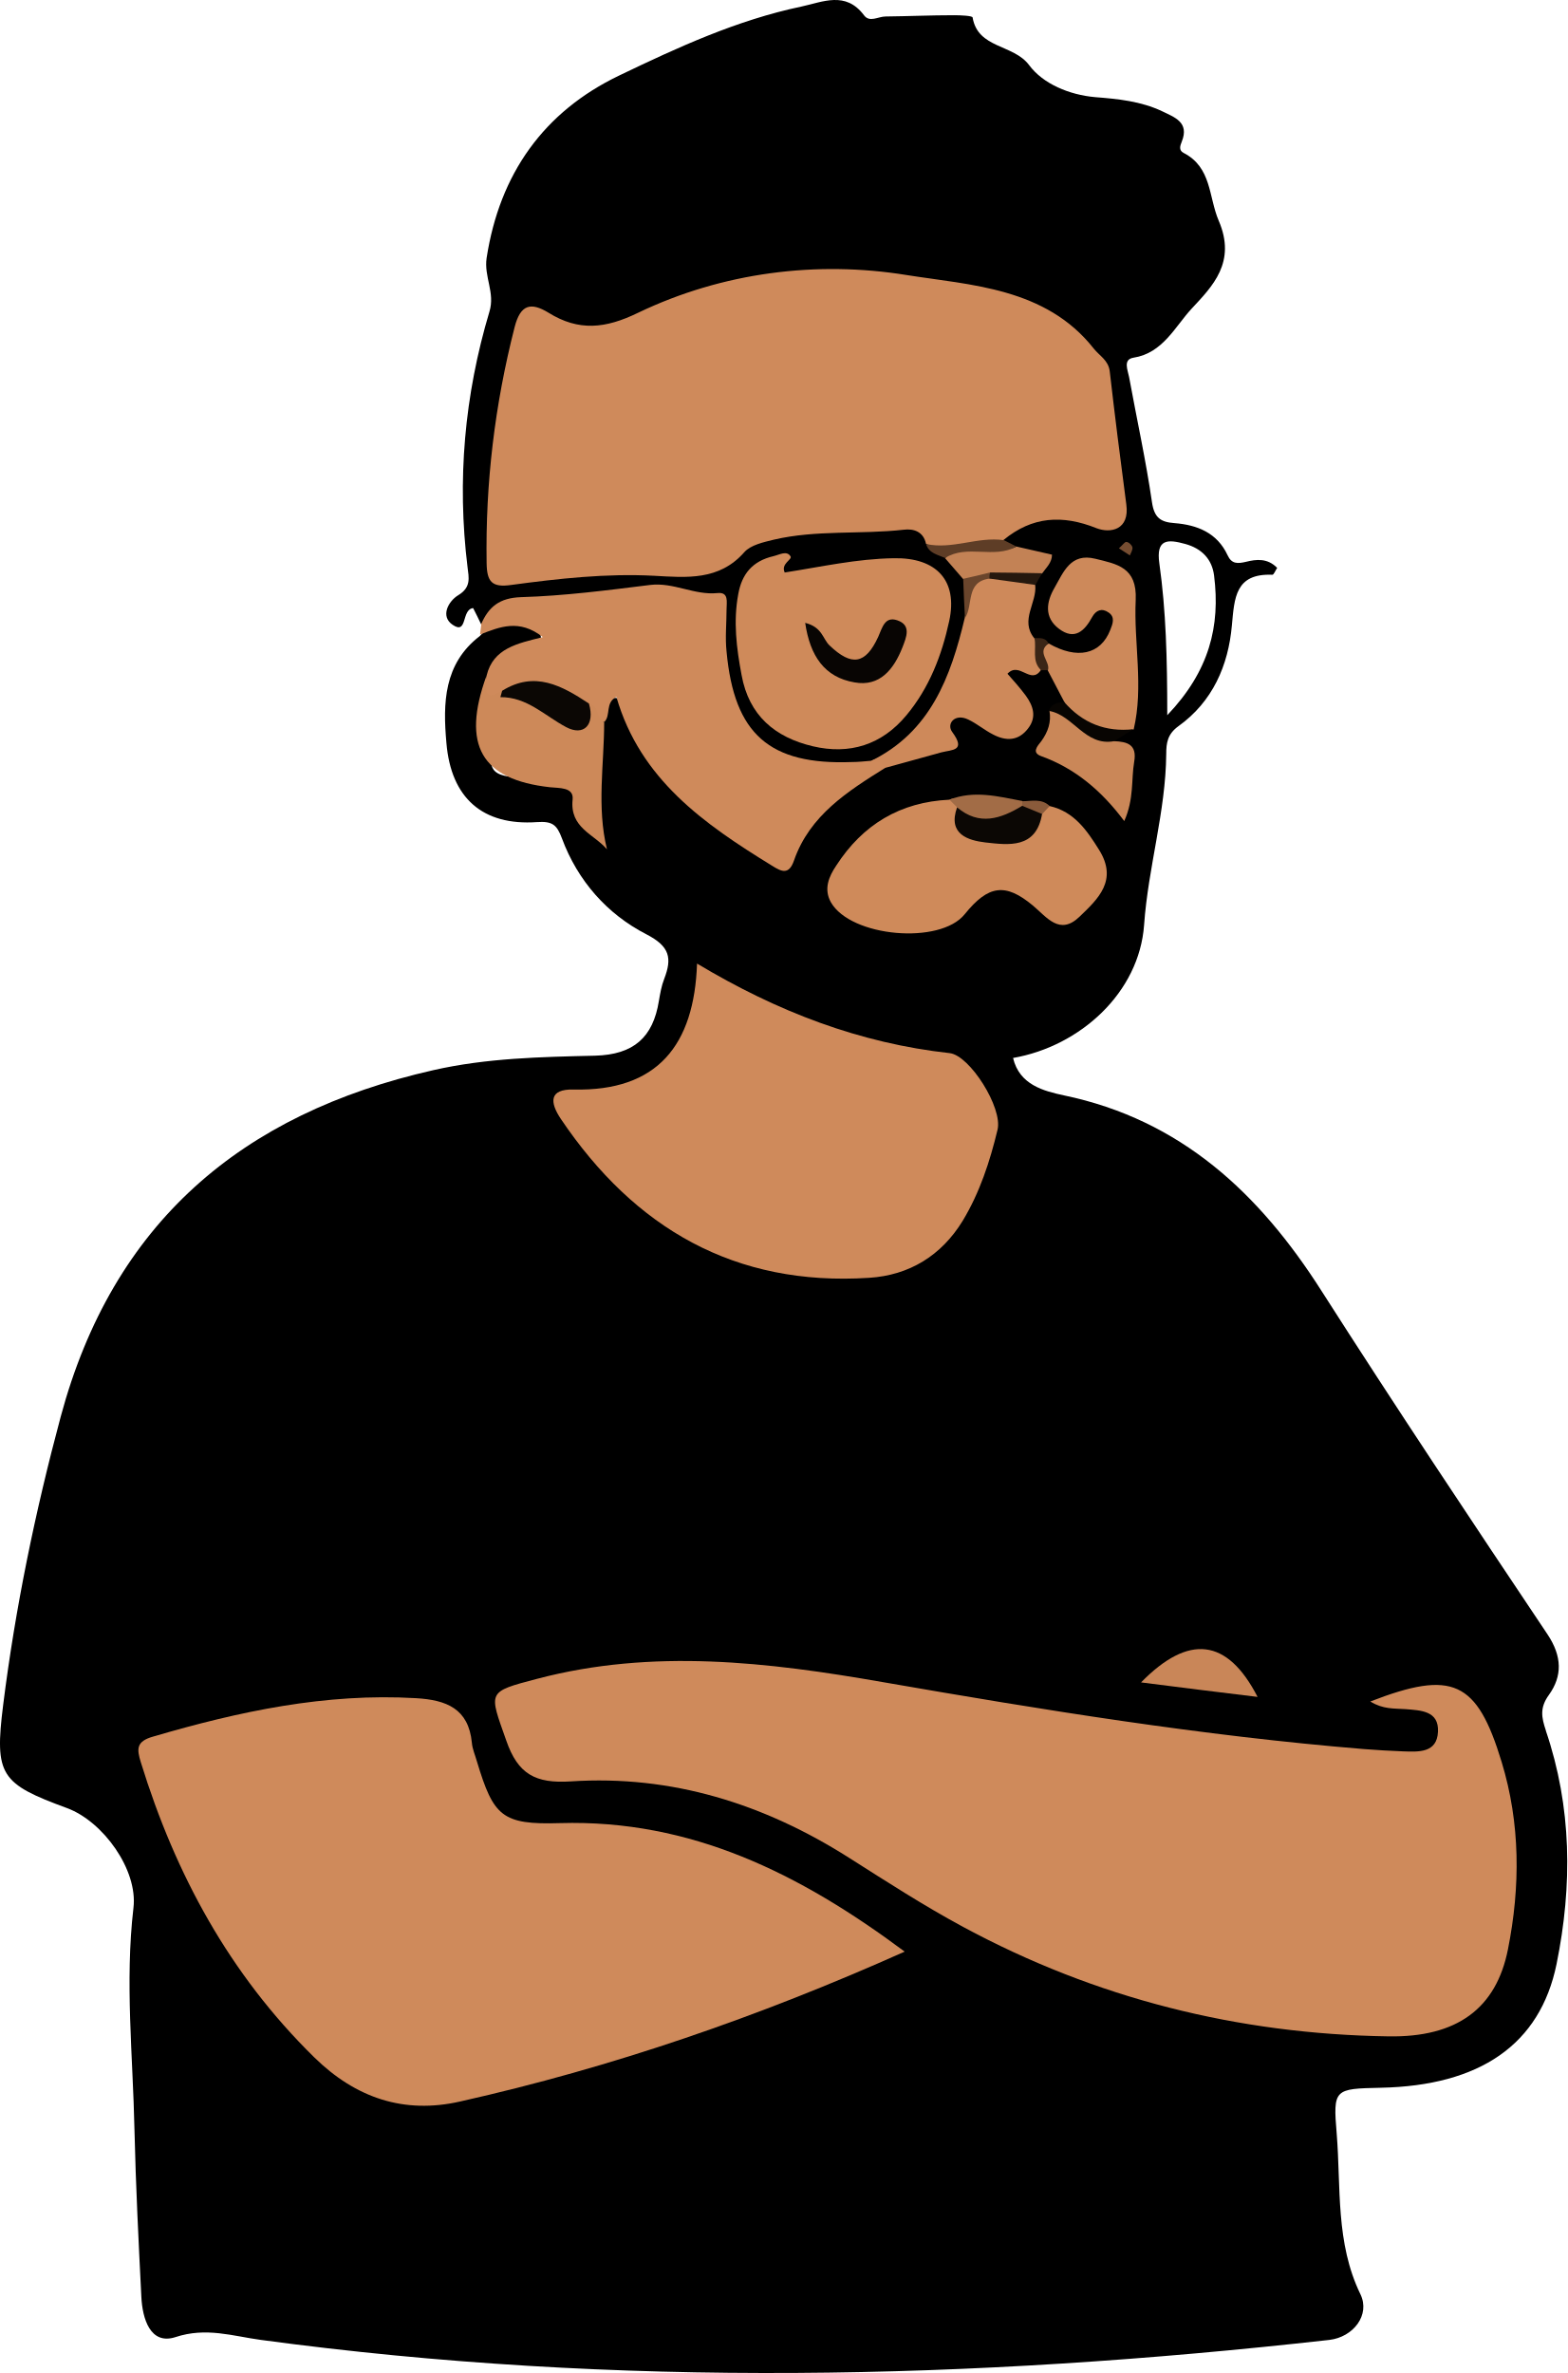
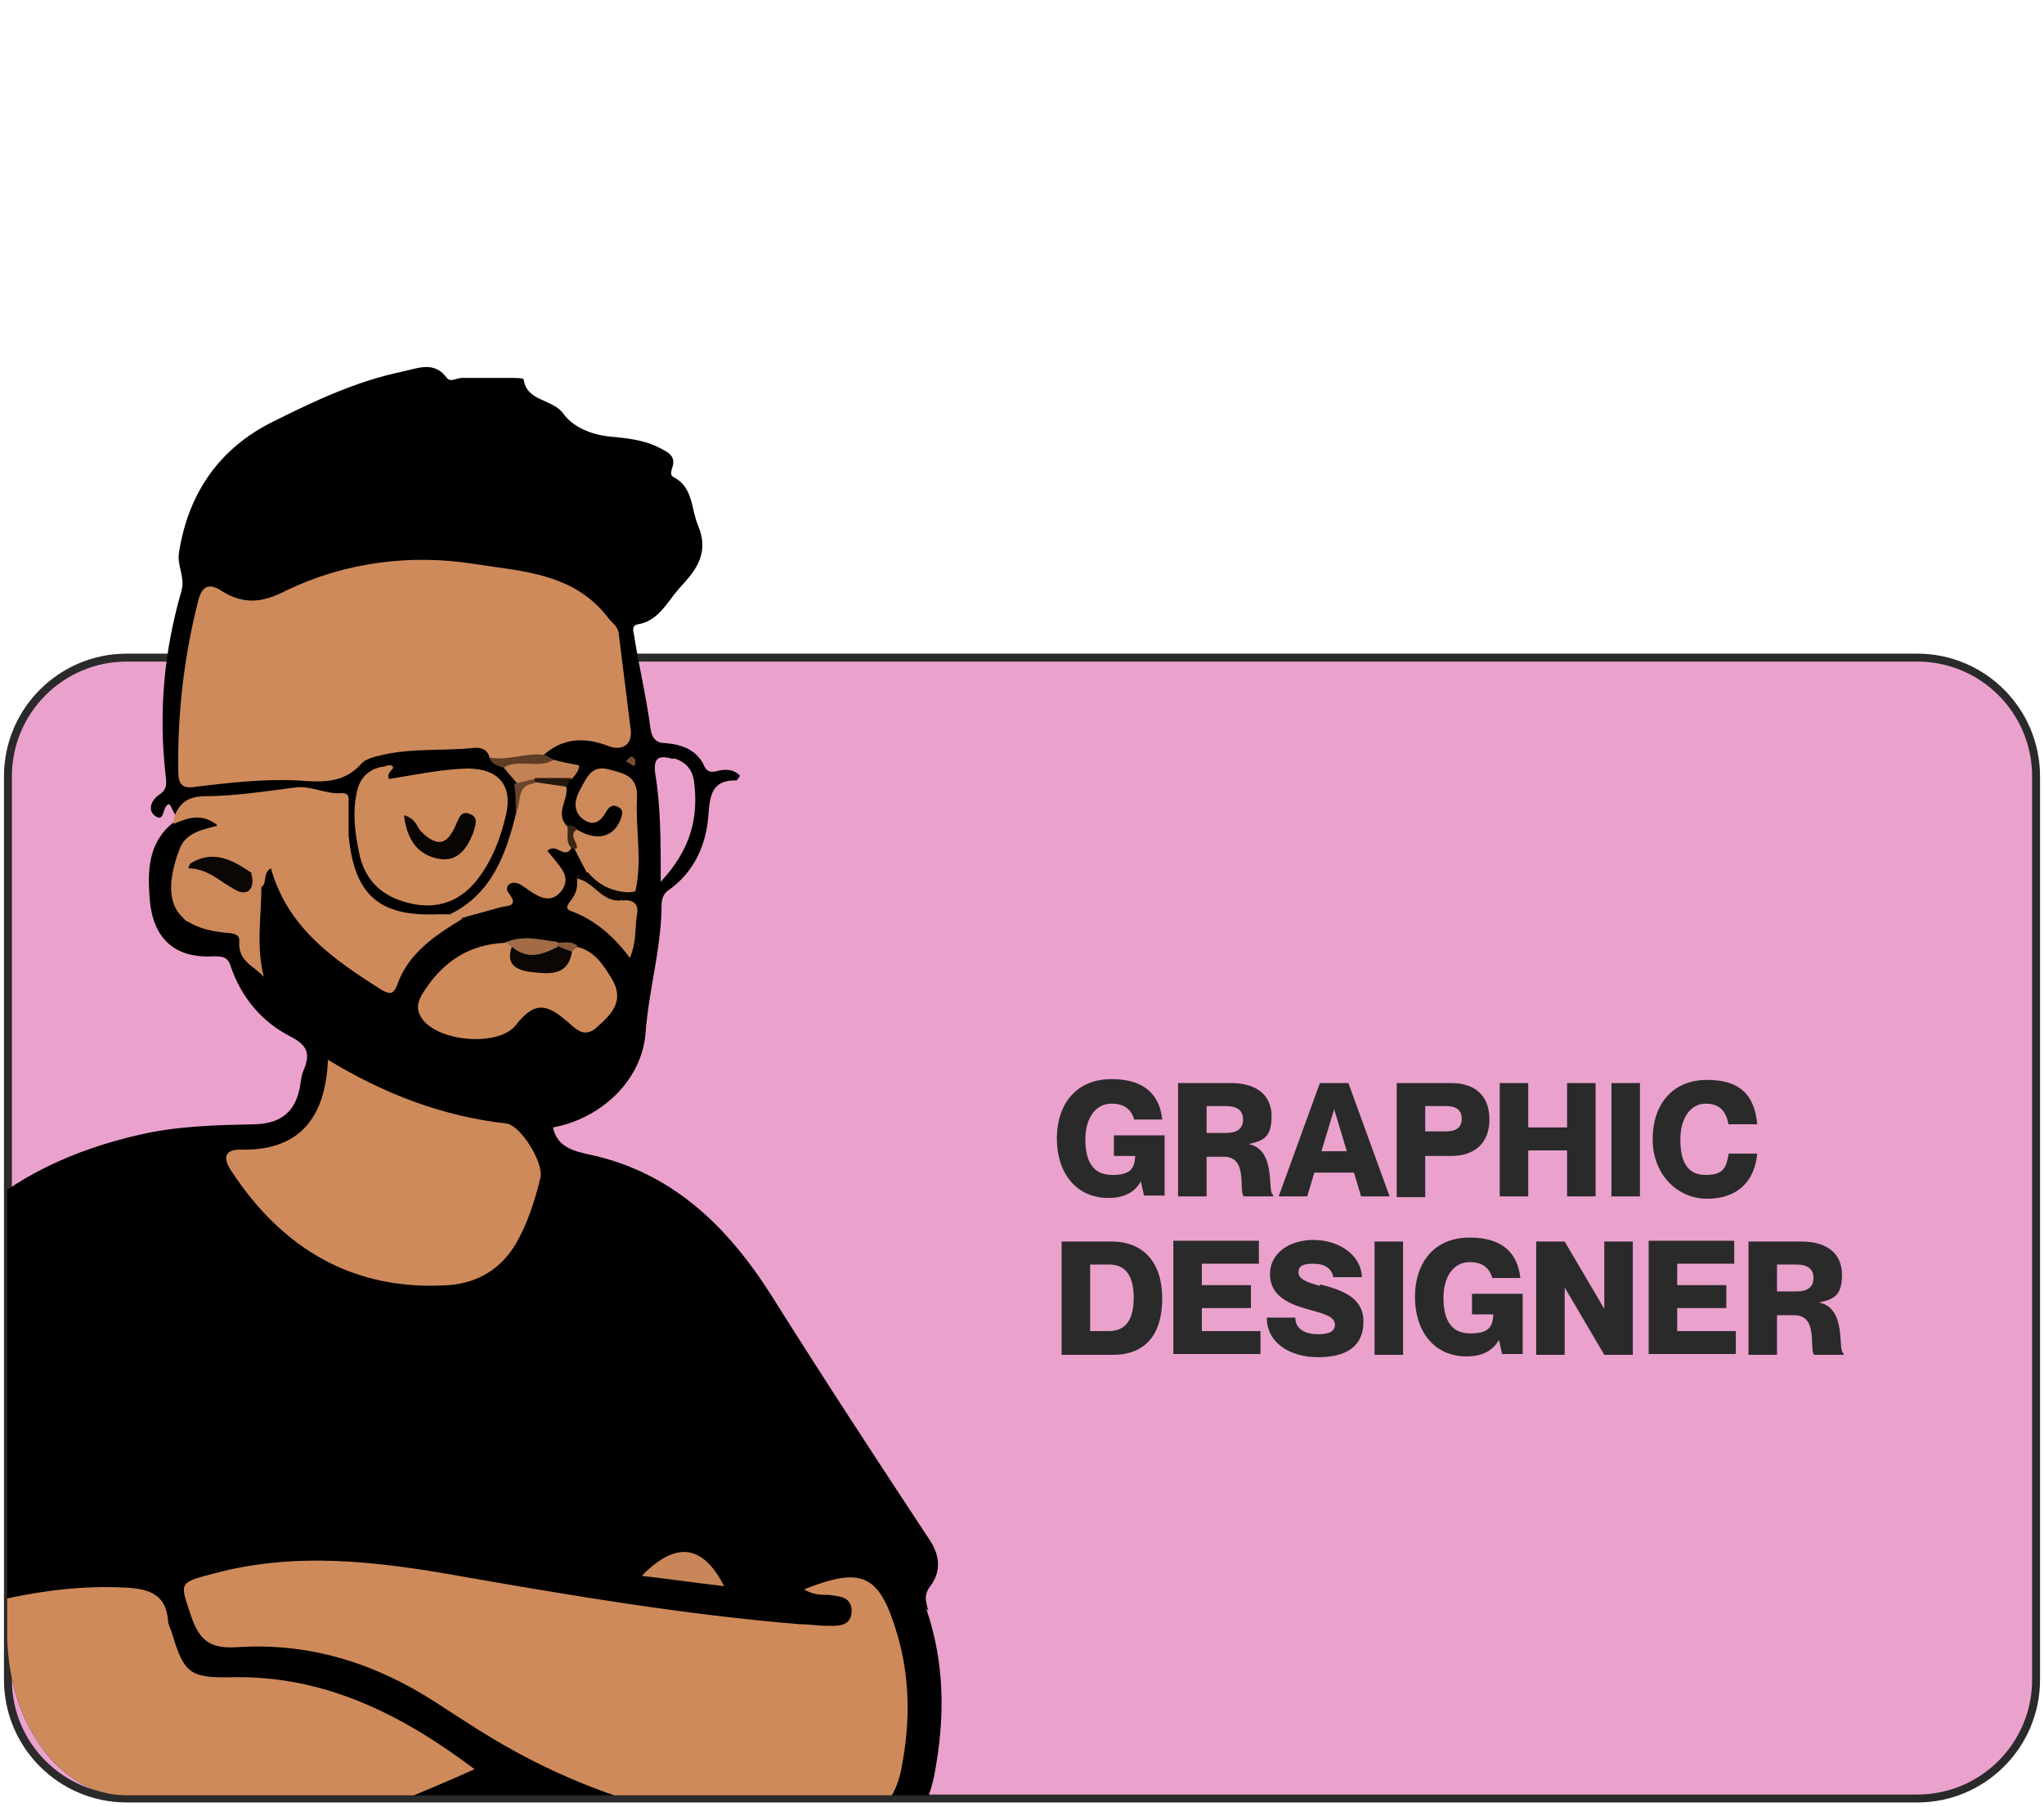
- <svg xmlns="http://www.w3.org/2000/svg" id="Layer_2" viewBox="0 0 615.95 932.58">
-   <g id="Layer_1-2">
-     <path d="M607.55,680.08c-1.7-5.1-2.5-8.9,1.2-14,5.3-7.4,5.2-15.1-.5-23.7-30-44.8-59.9-89.7-88.9-135.1-24.4-38.3-55.2-67.2-101.2-76.8-7.9-1.7-17.5-4.1-20-14.7,26.4-4.6,49.6-25.7,51.5-52.3,1.6-22.7,8.5-44.5,8.7-67.2,0-4.3.5-7.8,4.8-10.9,13.4-9.6,19.6-23.8,21-39.6,1-10.8,1.3-20.5,15.9-19.9.6,0,1.2-1.7,1.9-2.7-3.8-3.9-8.2-3.4-12.2-2.4-3.4.8-5.7.9-7.3-2.6-4.1-8.8-11.9-11.9-20.9-12.6-5.3-.4-7.9-2-8.8-8.2-2.4-16.5-6-32.8-9-49.2-.5-2.7-2.5-6.9,1.7-7.6,11.6-1.8,16.4-12.3,22.9-19.3,8.1-8.7,17.7-18.2,10.6-34.6-4-9.4-2.7-20.9-13.8-26.6-1.9-1-1.4-2.7-.7-4.4,3.1-7.7-2.9-9.6-7.8-12-8.3-3.9-17.2-4.8-26.2-5.5-10.2-.9-20.5-5.2-26-12.6-6.2-8.3-20.1-6.4-22.2-18.7,0-.7-4.8-.9-7.3-.9-9,0-17.9.4-26.9.5-2.9,0-6.3,2.5-8.5-.5-7.2-9.6-16.2-5.2-24.6-3.4-25.3,5.3-48.7,16.1-71.6,27.1-29.6,14.2-47,38.6-52.1,71.7-1.1,7.4,3.4,13.6,1.1,21.1-9.8,32.8-12.8,66.3-8.6,100.4.5,4.1,1.5,7.9-3.6,11-4,2.4-7.2,8.4-2.2,11.7,5.9,4,3.3-6.1,8-6.6,1.1,2.1,2.2,4.4,3.3,6.7,5.2,0,7.1-5.8,12.1-6.3,20.7-2,41.2-7.1,62.2-5.1,16.9,1.7,16.9,2,18.2,18.6,2.4,30.8,12.5,44.2,37.2,49.2,7.6,1.5,15.2,1.5,22.8,0,26.9-10.6,35.4-33.8,40.5-59.3,0-4.7.2-9.4-1.1-14-1.5-4.5-4-8.2-7.9-10.9-3.3-1.9-6.2-4.2-8.3-7.5-2.7-3.1-6.3-4.8-10.2-4.6-13.6.7-27.4-.8-40.9,1.8-8.4,1.6-17.1,2.7-24,8.2-9,7.3-19.8,8.5-30.3,7.9-17.2-1-34.1,0-51.1,2.4-9.2,1.2-13.5-1.2-13.5-11.3,0-26.7,3.6-52.9,9.6-78.8,2-8.7,6.2-12,14.5-7.4,10.4,5.8,20.2,4.6,30.5-.8,25.2-13.2,53.4-13.4,80.7-17.3,22.7-3.3,43.6,6.4,65,10.9,23.8,5,40.6,19.5,41.1,46.9,0,7.2,1.5,14.5,2.5,21.7,1.7,12.8-1.4,15.8-14,12.9-11.7-2.7-22.1-1.9-30.2,8.1-1.7,3.2.3,4.8,2.7,6.1,2.7,3.3,11.7-1.4,9.9,7.7-1.2,2.1-2.3,4.3-3,6.7-1.5,7-5,14.1,1.1,20.7,2.1,1.5,4.3,2.7,6.5,4,8.8,6.2,16.8,4.9,23.8-2.8,3.3-3.5,6.3-7.8,2.5-12.4-3.5-4.3-7.7-1.8-11.3.7-3.9,2.7-8.6,4.7-9.8-1.7-1.5-7.6,3-13.7,9.9-15.9,5.8-1.8,13.5-.3,14.6,6.6,2.6,17.5,6.8,35.2,1.3,53-1.3,3.1-6.1,4.3-5.2,8.7,7.2,7.1,4.9,15.5,3.4,24.6-5.2-6.8-10.9-12.9-18.1-15.9-9.8-4.2-10.6-10.4-7.1-18.9.5-2.4,2.3-4.1,3-6.3.9-5.5-1.6-9.5-5.6-12.8-1.1-.5-2.3-.9-3.5-1-2.1,0-4.2-.3-6.4-.5-3.3-.2-7.2-.9-8.9,2.9-1.4,3.2,1.3,5.5,3,7.9,1,1.4,2.2,2.6,3.1,4,1.7,2.7,2.6,5.5.3,8.2s-5.2,2.4-8.2,1.4c-3.2-1.1-6-3.1-9.1-4.4-5.2-2.2-10.5-1.3-10.6,4.6,0,7.2-4.5,7-8.8,8.2-5.7,1.6-11.4,3.4-16.8,6-15.1,7.6-29,16.6-36.2,33-3,6.6-7.1,4.2-11.4,1.5-21.8-13.9-42.8-28.7-52.3-54.5-1-2.7-2.4-6-5.8-6.1-3.7,0-4.2,3.7-5.5,6.3-.7,1.5-1.1,3.2-1.4,4.9-1.1,13.6-.4,27.3-.8,41.7-3.3-16.1-13.5-21.7-28.9-21.7s-11.4-6.1-12.2-13.1c-1-8.4-2.2-17,1.3-25.3,2.6-5.8,7.3-9,13.2-10.9,2.8-.9,5.7-2.3,5.2-6.1-.4-3.4-3.2-4.9-6-5.9-7.4-2.8-13.1.5-18,5.8-14.2,10.9-14.5,26.4-13.1,42,1.8,21.6,14.2,32.6,35.6,31.1,6-.4,7.8,1,9.8,6.4,6.2,16.7,17.8,29.8,33.2,37.7,9.3,4.8,10.1,9.4,7,17.5-1.1,2.8-1.6,5.8-2.1,8.7-2.3,14.3-9.9,21.1-25.1,21.5-21.2.5-42.5.9-63.6,5.7-75.4,17.1-125.9,60-146.4,136.2-10,37.3-17.8,74.9-22.6,113.2-3.5,27.8-1,31,25.1,40.6,14.1,5.2,27.9,24.2,26.1,39.2-3.4,29.2-.2,58.2.4,87.3.5,21.8,1.6,43.7,2.7,65.5.4,8.6,3.5,19.1,13.4,15.9,12.1-4,22.5-.4,33.6,1.1,140,18.9,279.9,15.7,419.9,0,9.4-1.1,16.2-9.8,12.2-18-9.8-20.2-7.6-41.9-9.3-63-1.5-17.7-.9-17.7,17.3-18.1,38.9-.8,62.6-16.9,69.1-48.6,6.3-31,6-61.7-4.2-91.7v-.1ZM465.85,213.78c6.5,1.8,10.5,6,11.3,12.4,2.5,19.8-1.8,37.5-18.4,54.9,0-22.5-.5-41.1-3.1-59.6-1.4-9.8,3.3-9.6,10.2-7.7h0Z" style="fill:#000; stroke-width:0px;" />
-     <path d="M189.05,245.38c3-6.9,7.2-10.4,15.7-10.7,17-.5,33.9-2.7,50.8-4.8,9.2-1.1,17.3,4.1,26.4,3.2,4.6-.5,3.6,3.5,3.6,6.4,0,5.5-.6,11.1,0,16.6,3,32.5,16.9,44.6,49.2,43.4,2.6,0,5.1-.3,7.7-.5,2.9-1.3,5.5-1.9,5.6,2.7-14.9,9.3-29.8,18.7-36,36.5-2,5.8-4.9,4.4-8.7,2-26.5-16.3-51.7-33.8-61.1-66.3-4.5,2.3-2.1,7.2-4.7,9.8-4.6,1.2-5.3-3.8-8.3-5.2-9.9-6.9-20.3-9.2-31.6-3.9-12.7,4.4-6.8-4.3-6.4-9.1,2.6-10.7,12-12.6,22.1-15.1-9.3-7.3-17-4-24.7-1,.2-1.2.3-2.6.5-4h-.1Z" style="fill:#cf8a5b; stroke-width:0px;" />
-     <path d="M538.55,668.68c32.3-12.5,41.9-8.2,51.6,23.7,7.4,24.2,7.4,49.1,2.5,73.7-4.6,23.2-20,34.7-47.1,34.2-59-.9-114.9-14.9-167-43-15.4-8.3-30.1-17.8-44.9-27.2-33.4-21.2-69.7-32.6-109.3-30-13.9.9-20.8-2.8-25.4-16.1-6.8-19.3-7.7-19,12.1-24.2,45.5-12,90.8-6.6,136,1.3,62.7,10.9,125.5,21.1,189,26.3,5.1.4,10.2.7,15.4.9,6.1.2,13.3.7,13.7-7.7.4-8.3-6.8-8.4-12.8-8.9-4.5-.3-8.8.1-13.8-3h0Z" style="fill:#cf8a5b; stroke-width:0px;" />
-     <path d="M355.55,766.98c-57.5,25.7-115,45.5-174.7,58.9-22,5-41-1.3-57.4-17.4-33.2-32.6-54.5-71.8-68.1-115.9-1.6-5.2-1.9-8.2,4.8-10.1,33.8-9.9,67.8-17.2,103.4-15.1,11.9.7,20.6,4.1,21.9,17.5.2,2.5,1.3,4.9,2,7.4,6.5,21.5,9.8,24.9,32.6,24.2,51.5-1.5,94.3,19.8,135.5,50.5h0Z" style="fill:#cf8a5b; stroke-width:0px;" />
-     <path d="M363.95,213.78c-1-4.9-4.9-6.1-8.8-5.6-17,1.9-34.3,0-51,3.9-4.1,1-9.1,2.1-11.6,4.9-9.9,11.3-22.8,10-35.4,9.3-18.9-1-37.6,1.1-56.2,3.6-7.6,1.1-9.6-1.2-9.7-8.6-.5-31.4,3.2-62.2,11-92.7,2.3-9,6.4-9.9,13.3-5.7,11.9,7.4,22.4,6.3,35.3,0,33.2-15.9,70.2-20.5,105.4-14.8,25.1,4,54.7,4.9,73.6,28.9,2.3,2.9,5.8,4.6,6.3,9,2,17.4,4.2,34.8,6.5,52.2,1.4,10.1-6.2,11.5-11.7,9.4-13.5-5.4-25.3-4.6-36.5,4.6-9.9,4.7-20,7.8-30.5,1.5v.1Z" style="fill:#cf8a5b; stroke-width:0px;" />
-     <path d="M273.95,378.68c31.7,19,64,31.3,99.3,35.2,7.9.9,20.9,21.5,18.8,30.1-3,12.5-7,24.7-13.7,35.8-8.4,13.7-21,21.4-36.8,22.4-52.7,3.4-92.1-19.4-121.1-62.4-4.5-6.7-4.6-11.8,4.9-11.6,33.1.8,47.5-17.5,48.6-49.5Z" style="fill:#cf8a5b; stroke-width:0px;" />
-     <path d="M308.45,224.98c14.2-2.2,28.3-5.4,42.9-5.6,16.6-.3,25.2,8.7,21.7,24.7-2.9,13.4-7.8,26.2-16.8,37-9.7,11.7-22.4,15.6-36.8,12.2-14.8-3.5-25.1-12-28-28-2-10.6-3.3-21.1-1.3-31.8,1.4-7.9,5.6-13,13.8-14.9,2.5-.6,5.2-2.3,6.7,0,1,1.3-4,2.9-2.2,6.5v-.1Z" style="fill:#cf8a5a; stroke-width:0px;" />
-     <path d="M412.55,316.78c9.6,2.2,14.6,9.5,19.4,17.2,7.5,12-.4,19.3-7.7,26.3-7.8,7.5-12.8.2-18.3-4.4-10.8-9-17.5-8.1-26.8,3.4-9.7,12.1-44.8,9-52.6-4.7-2.9-5.2-.8-10.1,2.1-14.4,10.4-16.1,25.1-25,44.5-25.9,2.2-1.1,3.4,0,4.3,1.8,1,7,5,11.4,12,12.4,8.4,1.2,14.4-2.9,18.3-10.1,1.3-1.4,2.7-2.5,4.8-1.6Z" style="fill:#cf8a5a; stroke-width:0px;" />
-     <path d="M347.85,301.78c-1.2-2.2-3.4-2.5-5.6-2.7,23.4-11.4,31.4-33,36.9-56.2,1.8-6.9-1.5-16.6,9.9-18.3,6.7-.9,13.2-.9,17.8,5.3.8,7-6.1,13.8-.4,20.9,4.3,3.5,3.7,8,2.6,12.6-4,5.9-8.4-3.6-13.1,1.4,2.3,2.6,4.9,5.5,7.2,8.6,2.9,4,4.4,8.4.9,12.9-3.8,5-8.7,5-13.7,2.4-3.4-1.7-6.4-4.3-9.8-5.9-5.3-2.6-8.7,1.7-6.3,4.9,5.5,7.5,0,6.9-4.3,8-7.3,2-14.7,4.1-22.1,6.1h0Z" style="fill:#ce895a; stroke-width:0px;" />
-     <path d="M412.15,252.88c11.2,6.4,20.4,4.4,24.2-5.3,1-2.5,2-5.1-.7-6.9-2.6-1.8-4.9-.9-6.4,1.8-3,5.5-6.9,9.3-13.1,4.6-5.9-4.5-4.9-10.6-1.7-16.1,3.5-6.1,6.3-13.8,16-11.4,8.5,2.1,16.5,3.3,15.9,16.2-.8,16.9,3.2,34-.8,50.9-17.7,3.7-21.8,2.1-27.2-10.7-2.2-4.1-4.3-8.3-6.5-12.4-1-3.7-7.5-7.4.3-10.7Z" style="fill:#cd895a; stroke-width:0px;" />
-     <path d="M191.15,265.68c.6,3.5-2.3,10.8,6.2,5.8,7.8,1.4,15.5,2.5,21.7,8.4,5.3,5,9.1.9,12.4-3.4,4.2.7,2.8,6,6,7.4,0,16.5-3,33.1,1.1,49.9-5.1-6-14.7-8.4-13.5-19.6.5-4.9-5.3-4.4-8.9-4.8-27-3-34.8-16.5-25-43.7h0Z" style="fill:#cd8959; stroke-width:0px;" />
-     <path d="M437.85,291.28c5.2.2,9.1,1.3,7.9,8.1-1.2,7.1,0,14.5-3.9,23.3-8.9-11.9-19.3-20.7-32.6-25.5-3.9-1.4-1.6-3.9,0-5.9,2.6-3.6,4-7.5,3.2-12,1.5-2.4,3.9-2.3,5.3-.7,5.5,6.3,13.4,8.6,20.2,12.7h-.1Z" style="fill:#ca8758; stroke-width:0px;" />
-     <path d="M494.25,666.88c-15.6-1.9-30.3-3.7-45.8-5.7,18.7-19.1,33.9-17.4,45.8,5.7Z" style="fill:#c98658; stroke-width:0px;" />
-     <path d="M399.45,214.78c4.7,1.1,9.3,2.1,14,3.2,0,3.2-2.3,5.1-3.9,7.4-6.3,2.7-12.7-.3-19,.7-4.2-.8-7.6,4.4-12,1.5-2.4-2.7-4.7-5.5-7.1-8.2,4.9-6.4,12.2-3.4,18.4-4.6,3.1-.7,6.3,2,9.6,0Z" style="fill:#c38255; stroke-width:0px;" />
-     <path d="M376.15,317.28l-3-3c9.6-3.8,19.1-1.3,28.6.5.9,1.2.8,2.4,0,3.6-13.3,8.7-16.7,8.5-25.5-1.1h-.1Z" style="fill:#a26c46; stroke-width:0px;" />
-     <path d="M399.45,214.78c-8.8,5-19.3-1-28,4.5-2.9-1.3-6.4-1.8-7.5-5.5,10.3,2.3,20.3-3,30.6-1.5,1.6.8,3.2,1.6,4.9,2.5Z" style="fill:#5e3d26; stroke-width:0px;" />
-     <path d="M437.85,291.28c-11.4,2.1-16-10.3-25.6-11.9.9-3,3.5-3.2,6-3.5,7.2,8.3,16.3,11.9,27.2,10.7-2.5,1.5-5,3.1-7.6,4.7h0Z" style="fill:#080502; stroke-width:0px;" />
-     <path d="M378.55,227.48c3.5-.8,7.1-1.6,10.6-2.5.7.6.9,1.2.6,1.7-.3.5-.6.7-.8.7-9.6,1.2-6.3,10.5-9.7,15.5-.3-5.1-.5-10.3-.7-15.4h0Z" style="fill:#6a452c; stroke-width:0px;" />
-     <path d="M388.85,227.38c0-.8,0-1.6.3-2.4,6.8,0,13.6.2,20.4.3-.9,1.5-1.7,3-2.6,4.6-6-.8-12-1.7-18.1-2.5h0Z" style="fill:#25180e; stroke-width:0px;" />
-     <path d="M412.15,252.88c-5,3.4.8,7.1-.3,10.5h-2.7c-3.8-3.6-1.7-8.4-2.6-12.6,2.2,0,4.4-.3,5.6,2.2v-.1Z" style="fill:#3b2516; stroke-width:0px;" />
-     <path d="M439.75,215.48c1.4-1.2,2.3-2.6,2.9-2.5.9,0,2.2,1.2,2.4,2.1.2,1-.6,2.2-1,3.2-1.3-.8-2.5-1.7-4.3-2.8h0Z" style="fill:#764d31; stroke-width:0px;" />
-     <path d="M401.75,316.68v-1.8c3.7,0,7.6-1.2,10.8,1.9-1,1-2,2.1-3,3.2-3.8,1.4-6.2,0-7.9-3.3h.1Z" style="fill:#8a5b3b; stroke-width:0px;" />
-     <path d="M231.45,276.48c2.5,8.5-2.1,12.9-8.9,9.3-8.5-4.5-15.4-11.9-25.9-11.8.2-.8.5-1.6.7-2.5,12.8-8,23.5-2,34.1,5h0Z" style="fill:#0b0704; stroke-width:0px;" />
-     <path d="M316.45,244.78c6.8,1.7,6.9,6.4,9.6,8.9,8.6,8.2,14.1,7.5,19.1-3.4,1.6-3.6,2.6-8.2,7.5-6.5,5.6,1.9,3.6,6.6,2,10.7-3.4,8.6-8.9,15.5-18.8,13.7-11.8-2-17.5-10.4-19.4-23.4h0Z" style="fill:#080503; stroke-width:0px;" />
-     <path d="M401.75,316.68c2.6,1.1,5.2,2.1,7.8,3.2-2.3,13.8-13.2,12.2-22.3,11.2-6.7-.8-14.9-3.2-11.1-13.8,8.7,7.4,17.2,4.5,25.6-.6h0Z" style="fill:#0b0704; stroke-width:0px;" />
+ <svg xmlns="http://www.w3.org/2000/svg" id="Layer_1" data-name="Layer 1" version="1.1" viewBox="0 0 258 228">
+   <defs>
+     <style>
+       .cls-1 {
+         fill: #000;
+       }
+ 
+       .cls-1, .cls-2, .cls-3, .cls-4, .cls-5, .cls-6, .cls-7, .cls-8, .cls-9, .cls-10, .cls-11, .cls-12, .cls-13, .cls-14, .cls-15, .cls-16, .cls-17, .cls-18, .cls-19, .cls-20, .cls-21 {
+         stroke-width: 0px;
+       }
+ 
+       .cls-2 {
+         fill: #ce895a;
+       }
+ 
+       .cls-3 {
+         fill: #cd8959;
+       }
+ 
+       .cls-4 {
+         fill: #cf8a5b;
+       }
+ 
+       .cls-22 {
+         fill: #eaa2cd;
+         stroke: #2a2a2a;
+       }
+ 
+       .cls-5 {
+         fill: #0b0704;
+       }
+ 
+       .cls-6 {
+         fill: #080503;
+       }
+ 
+       .cls-7 {
+         fill: none;
+       }
+ 
+       .cls-8 {
+         fill: #cd895a;
+       }
+ 
+       .cls-9 {
+         fill: #c38255;
+       }
+ 
+       .cls-10 {
+         fill: #cf8a5a;
+       }
+ 
+       .cls-11 {
+         fill: #a26c46;
+       }
+ 
+       .cls-12 {
+         fill: #ca8758;
+       }
+ 
+       .cls-13 {
+         fill: #764d31;
+       }
+ 
+       .cls-23 {
+         clip-path: url(#clippath);
+       }
+ 
+       .cls-14 {
+         fill: #8a5b3b;
+       }
+ 
+       .cls-15 {
+         fill: #5e3d26;
+       }
+ 
+       .cls-16 {
+         fill: #25180e;
+       }
+ 
+       .cls-17 {
+         fill: #080502;
+       }
+ 
+       .cls-18 {
+         fill: #6a452c;
+       }
+ 
+       .cls-19 {
+         fill: #2a2a2a;
+       }
+ 
+       .cls-20 {
+         fill: #3b2516;
+       }
+ 
+       .cls-21 {
+         fill: #c98658;
+       }
+     </style>
+     <clipPath id="clippath">
+       <path class="cls-7" d="M.9,30h256v176.1c0,11.3-6.7,20.5-15,20.5H15.9c-8.3,0-15-9.2-15-20.5V30Z" />
+     </clipPath>
+   </defs>
+   <rect class="cls-22" x="1" y="83" width="256" height="144" rx="15" ry="15" />
+   <path class="cls-19" d="M143.2,141.4c-.3-1-.9-2.1-2.9-2.1s-3.3,1.8-3.3,4.5.9,4.5,3.4,4.5,2.8-1,2.9-2.4h-2.7v-2.6h6.4v7.6h-2.6l-.4-1.8h0c-.7,1.3-2,2.1-4.1,2.1-4.1,0-6.5-3.2-6.5-7.5s2.4-7.5,6.9-7.5,6.1,2.3,6.4,5.1h-3.6.1ZM148.7,151v-14.3h6.7c3.2,0,5.1,1.5,5.1,4.2s-1.1,3.1-2.9,3.5h0c3.6.7,2.3,6.2,3.1,6.4v.2h-3.7c-.7-.6.6-5-2.5-5h-2.2v5h-3.6ZM152.3,139.6v3.4h2.4c1.4,0,2.2-.5,2.2-1.7s-.8-1.7-2.2-1.7h-2.4ZM170.8,148h-4.9l-.9,3h-3.6l5.2-14.3h3.6l5.2,14.3h-3.6l-.9-3h-.1ZM166.7,145.3h3.3l-1.6-5.3h0l-1.6,5.3h0ZM176.3,151v-14.3h6.9c3,0,4.8,1.6,4.8,4.6s-1.9,4.6-4.8,4.6h-3.3v5.2h-3.6,0ZM179.9,139.6v3.2h2.6c1.2,0,2-.4,2-1.6s-.8-1.6-2-1.6h-2.6ZM189.3,136.7h3.6v5.6h4.9v-5.6h3.6v14.3h-3.6v-5.8h-4.9v5.8h-3.6v-14.3ZM203.4,136.7h3.6v14.3h-3.6v-14.3ZM218.2,142c-.3-1.6-1-2.7-2.9-2.7s-3.2,1.8-3.2,4.5.8,4.5,3.2,4.5,2.6-1.1,2.9-2.7h3.6c-.3,3.4-2.4,5.7-6.3,5.7s-6.9-3.2-6.9-7.5,2.4-7.5,6.9-7.5,6,2.3,6.3,5.6h-3.6ZM134,171v-14.3h6.3c4,0,6.4,2.6,6.4,7.2s-2.2,7.1-6.2,7.1h-6.5ZM137.6,159.6v8.4h2.4c2.2,0,3.1-1.6,3.1-4.2s-.9-4.2-3.1-4.2h-2.4ZM151.7,162.2h6.2v2.9h-6.2v2.9h7.4v2.9h-11v-14.3h10.8v2.9h-7.2v2.7ZM166.6,162.1c2.7.7,5.5,1.6,5.5,4.7s-2.1,4.5-5.7,4.5-6.5-1.8-6.5-5h3.6c0,1.5,1.3,2.1,2.9,2.1s2.1-.5,2.1-1.2c0-1.1-1.5-1.4-3.6-2-2.5-.7-4.6-1.8-4.6-4.4s2.4-4.3,5.5-4.3,6,1.8,6.1,4.7h-3.6c-.2-1.1-1.1-1.7-2.5-1.7s-1.9.3-1.9,1.1.9,1.2,2.7,1.7v-.2ZM173.5,156.7h3.6v14.3h-3.6v-14.3ZM188.4,161.4c-.3-1-.9-2.1-2.9-2.1s-3.3,1.8-3.3,4.5.9,4.5,3.4,4.5,2.8-1,2.9-2.4h-2.7v-2.6h6.4v7.6h-2.6l-.4-1.8h0c-.7,1.3-2,2.1-4.1,2.1-4.1,0-6.5-3.2-6.5-7.5s2.4-7.5,6.9-7.5,6.1,2.3,6.4,5.1h-3.6.1ZM193.9,171v-14.3h3.6l5,8.5h0v-8.5h3.6v14.3h-3.6l-5-8.5h0v8.5h-3.6ZM211.7,162.2h6.2v2.9h-6.2v2.9h7.4v2.9h-11v-14.3h10.8v2.9h-7.2v2.7ZM220.7,171v-14.3h6.7c3.2,0,5.1,1.5,5.1,4.2s-1.1,3.1-2.9,3.5h0c3.6.7,2.3,6.2,3.1,6.4v.2h-3.7c-.7-.6.6-5-2.5-5h-2.2v5h-3.6ZM224.3,159.6v3.4h2.4c1.4,0,2.2-.5,2.2-1.7s-.8-1.7-2.2-1.7h-2.4Z" />
+   <g class="cls-23">
+     <g>
+       <path class="cls-1" d="M117.2,203.3c-.4-1.2-.6-2.1.3-3.2,1.2-1.7,1.2-3.5,0-5.5-6.8-10.3-13.6-20.7-20.2-31.2-5.6-8.8-12.6-15.5-23-17.7-1.8-.4-4-.9-4.5-3.4,6-1.1,11.3-5.9,11.7-12.1.4-5.2,1.9-10.3,2-15.5,0-1,0-1.8,1.1-2.5,3-2.2,4.5-5.5,4.8-9.1.2-2.5.3-4.7,3.6-4.6,0,0,.3-.4.4-.6-.9-.9-1.9-.8-2.8-.6-.8.2-1.3.2-1.7-.6-.9-2-2.7-2.7-4.8-2.9-1.2,0-1.8-.5-2-1.9-.5-3.8-1.4-7.6-2-11.3,0-.6-.6-1.6.4-1.8,2.6-.4,3.7-2.8,5.2-4.5,1.8-2,4-4.2,2.4-8-.9-2.2-.6-4.8-3.1-6.1-.4-.2-.3-.6-.2-1,.7-1.8-.7-2.2-1.8-2.8-1.9-.9-3.9-1.1-6-1.3-2.3-.2-4.7-1.2-5.9-2.9-1.4-1.9-4.6-1.5-5-4.3,0-.2-1.1-.2-1.7-.2-2,0-4.1,0-6.1,0-.7,0-1.4.6-1.9,0-1.6-2.2-3.7-1.2-5.6-.8-5.8,1.2-11.1,3.7-16.3,6.3-6.7,3.3-10.7,8.9-11.9,16.5-.3,1.7.8,3.1.3,4.9-2.2,7.6-2.9,15.3-2,23.2.1.9.3,1.8-.8,2.5-.9.6-1.6,1.9-.5,2.7,1.3.9.8-1.4,1.8-1.5.3.5.5,1,.8,1.5,1.2,0,1.6-1.3,2.8-1.5,4.7-.5,9.4-1.6,14.1-1.2,3.8.4,3.8.5,4.1,4.3.5,7.1,2.8,10.2,8.5,11.3,1.7.3,3.5.3,5.2,0,6.1-2.4,8.1-7.8,9.2-13.7,0-1.1,0-2.2-.3-3.2s-.9-1.9-1.8-2.5c-.8-.4-1.4-1-1.9-1.7-.6-.7-1.4-1.1-2.3-1.1-3.1.2-6.2-.2-9.3.4-1.9.4-3.9.6-5.5,1.9-2,1.7-4.5,2-6.9,1.8-3.9-.2-7.8,0-11.6.6-2.1.3-3.1-.3-3.1-2.6,0-6.2.8-12.2,2.2-18.2.5-2,1.4-2.8,3.3-1.7,2.4,1.3,4.6,1.1,6.9-.2,5.7-3,12.1-3.1,18.4-4,5.2-.8,9.9,1.5,14.8,2.5,5.4,1.2,9.2,4.5,9.3,10.8,0,1.7.3,3.3.6,5,.4,3-.3,3.6-3.2,3-2.7-.6-5-.4-6.9,1.9-.4.7,0,1.1.6,1.4.6.8,2.7-.3,2.3,1.8-.3.5-.5,1-.7,1.5-.3,1.6-1.1,3.3.3,4.8.5.3,1,.6,1.5.9,2,1.4,3.8,1.1,5.4-.6.8-.8,1.4-1.8.6-2.9-.8-1-1.8-.4-2.6.2-.9.6-2,1.1-2.2-.4-.3-1.8.7-3.2,2.3-3.7,1.3-.4,3.1,0,3.3,1.5.6,4,1.5,8.1.3,12.2-.3.7-1.4,1-1.2,2,1.6,1.6,1.1,3.6.8,5.7-1.2-1.6-2.5-3-4.1-3.7-2.2-1-2.4-2.4-1.6-4.4,0-.6.5-.9.7-1.5.2-1.3-.4-2.2-1.3-3-.3,0-.5-.2-.8-.2-.5,0-1,0-1.5,0-.8,0-1.6-.2-2,.7-.3.7.3,1.3.7,1.8.2.3.5.6.7.9.4.6.6,1.3,0,1.9-.5.6-1.2.6-1.9.3-.7-.3-1.4-.7-2.1-1-1.2-.5-2.4-.3-2.4,1.1s-1,1.6-2,1.9c-1.3.4-2.6.8-3.8,1.4-3.4,1.8-6.6,3.8-8.2,7.6-.7,1.5-1.6,1-2.6.3-5-3.2-9.7-6.6-11.9-12.6-.2-.6-.5-1.4-1.3-1.4s-1,.9-1.3,1.5c-.2.3-.3.7-.3,1.1-.3,3.1,0,6.3-.2,9.6-.8-3.7-3.1-5-6.6-5s-2.6-1.4-2.8-3c-.2-1.9-.5-3.9.3-5.8.6-1.3,1.7-2.1,3-2.5.6-.2,1.3-.5,1.2-1.4,0-.8-.7-1.1-1.4-1.4-1.7-.6-3,0-4.1,1.3-3.2,2.5-3.3,6.1-3,9.7.4,5,3.2,7.5,8.1,7.2,1.4,0,1.8.2,2.2,1.5,1.4,3.9,4,6.9,7.6,8.7,2.1,1.1,2.3,2.2,1.6,4-.3.6-.4,1.3-.5,2-.5,3.3-2.3,4.9-5.7,5-4.8.1-9.7.2-14.5,1.3-17.2,3.9-28.6,13.8-33.3,31.4-2.3,8.6-4,17.3-5.1,26.1s-.2,7.1,5.7,9.4c3.2,1.2,6.3,5.6,5.9,9-.8,6.7,0,13.4,0,20.1.1,5,.4,10.1.6,15.1,0,2,.8,4.4,3,3.7,2.8-.9,5.1,0,7.6.3,31.8,4.4,63.7,3.6,95.5,0,2.1-.3,3.7-2.3,2.8-4.2-2.2-4.7-1.7-9.7-2.1-14.5-.3-4.1-.2-4.1,3.9-4.2,8.8-.2,14.2-3.9,15.7-11.2,1.4-7.2,1.4-14.2-1-21.2h0l.4.4ZM85,95.7c1.5.4,2.4,1.4,2.6,2.9.6,4.6-.4,8.6-4.2,12.7,0-5.2,0-9.5-.7-13.7-.3-2.3.8-2.2,2.3-1.8h0Z" />
+       <path class="cls-4" d="M22,103c.7-1.6,1.6-2.4,3.6-2.5,3.9,0,7.7-.6,11.6-1.1,2.1-.3,3.9.9,6,.7,1,0,.8.8.8,1.5,0,1.3,0,2.6,0,3.8.7,7.5,3.8,10.3,11.2,10,.6,0,1.2,0,1.8,0,.7-.3,1.3-.4,1.3.6-3.4,2.1-6.8,4.3-8.2,8.4-.5,1.3-1.1,1-2,.5-6-3.8-11.8-7.8-13.9-15.3-1,.5-.5,1.7-1.1,2.3-1,.3-1.2-.9-1.9-1.2-2.3-1.6-4.6-2.1-7.2-.9-2.9,1-1.5-1-1.5-2.1.6-2.5,2.7-2.9,5-3.5-2.1-1.7-3.9-.9-5.6-.2,0-.3,0-.6.1-.9h0Z" />
+       <path class="cls-4" d="M101.5,200.6c7.3-2.9,9.5-1.9,11.7,5.5,1.7,5.6,1.7,11.3.6,17-1,5.4-4.6,8-10.7,7.9-13.4-.2-26.1-3.4-38-9.9-3.5-1.9-6.8-4.1-10.2-6.3-7.6-4.9-15.9-7.5-24.9-6.9-3.2.2-4.7-.6-5.8-3.7-1.5-4.5-1.8-4.4,2.8-5.6,10.4-2.8,20.7-1.5,30.9.3,14.3,2.5,28.5,4.9,43,6.1,1.2,0,2.3.2,3.5.2s3,.2,3.1-1.8c0-1.9-1.5-1.9-2.9-2.1-1,0-2,0-3.1-.7Z" />
+       <path class="cls-4" d="M59.9,223.3c-13.1,5.9-26.2,10.5-39.7,13.6-5,1.2-9.3-.3-13.1-4-7.6-7.5-12.4-16.6-15.5-26.7-.4-1.2-.4-1.9,1.1-2.3,7.7-2.3,15.4-4,23.5-3.5,2.7.2,4.7.9,5,4,0,.6.3,1.1.5,1.7,1.5,5,2.2,5.7,7.4,5.6,11.7-.3,21.5,4.6,30.8,11.6h0Z" />
+       <path class="cls-4" d="M61.8,95.7c-.2-1.1-1.1-1.4-2-1.3-3.9.4-7.8,0-11.6.9-.9.2-2.1.5-2.6,1.1-2.3,2.6-5.2,2.3-8.1,2.1-4.3-.2-8.6.3-12.8.8-1.7.3-2.2-.3-2.2-2-.1-7.2.7-14.3,2.5-21.4.5-2.1,1.5-2.3,3-1.3,2.7,1.7,5.1,1.5,8,0,7.6-3.7,16-4.7,24-3.4,5.7.9,12.4,1.1,16.7,6.7.5.7,1.3,1.1,1.4,2.1l1.5,12c.3,2.3-1.4,2.7-2.7,2.2-3.1-1.2-5.8-1.1-8.3,1.1-2.3,1.1-4.5,1.8-6.9.3h.1Z" />
+       <path class="cls-4" d="M41.3,133.7c7.2,4.4,14.6,7.2,22.6,8.1,1.8.2,4.8,5,4.3,6.9-.7,2.9-1.6,5.7-3.1,8.3-1.9,3.2-4.8,4.9-8.4,5.2-12,.8-21-4.5-27.5-14.4-1-1.5-1-2.7,1.1-2.7,7.5.2,10.8-4,11.1-11.4h-.1Z" />
+       <path class="cls-10" d="M49.2,98.3c3.2-.5,6.4-1.2,9.8-1.3,3.8,0,5.7,2,4.9,5.7-.7,3.1-1.8,6-3.8,8.5-2.2,2.7-5.1,3.6-8.4,2.8-3.4-.8-5.7-2.8-6.4-6.5-.5-2.4-.8-4.9-.3-7.3.3-1.8,1.3-3,3.1-3.4.6,0,1.2-.5,1.5,0,.2.3-.9.7-.5,1.5h0Z" />
+       <path class="cls-10" d="M72.8,119.5c2.2.5,3.3,2.2,4.4,4,1.7,2.8,0,4.5-1.8,6.1-1.8,1.7-2.9,0-4.2-1-2.5-2.1-4-1.9-6.1.8-2.2,2.8-10.2,2.1-12-1.1-.7-1.2-.2-2.3.5-3.3,2.4-3.7,5.7-5.8,10.1-6,.5-.3.8,0,1,.4.2,1.6,1.1,2.6,2.7,2.9,1.9.3,3.3-.7,4.2-2.3.3-.3.6-.6,1.1-.4h.1Z" />
+       <path class="cls-2" d="M58.1,116c-.3-.5-.8-.6-1.3-.6,5.3-2.6,7.1-7.6,8.4-13,.4-1.6-.3-3.8,2.3-4.2,1.5-.2,3-.2,4,1.2.2,1.6-1.4,3.2,0,4.8,1,.8.8,1.8.6,2.9-.9,1.4-1.9-.8-3,.3.5.6,1.1,1.3,1.6,2,.7.9,1,1.9.2,3-.9,1.2-2,1.2-3.1.6-.8-.4-1.5-1-2.2-1.4-1.2-.6-2,.4-1.4,1.1,1.3,1.7,0,1.6-1,1.8-1.7.5-3.3.9-5,1.4h0Z" />
+       <path class="cls-8" d="M72.8,104.7c2.5,1.5,4.6,1,5.5-1.2.2-.6.5-1.2-.2-1.6-.6-.4-1.1-.2-1.5.4-.7,1.3-1.6,2.1-3,1.1-1.3-1-1.1-2.4-.4-3.7.8-1.4,1.4-3.2,3.6-2.6,1.9.5,3.8.8,3.6,3.7-.2,3.9.7,7.8-.2,11.7-4,.9-5,.5-6.2-2.5-.5-.9-1-1.9-1.5-2.9-.2-.9-1.7-1.7,0-2.5h.3Z" />
+       <path class="cls-3" d="M22.5,107.7c.1.8-.5,2.5,1.4,1.3,1.8.3,3.5.6,4.9,1.9,1.2,1.2,2.1.2,2.8-.8,1,.2.6,1.4,1.4,1.7,0,3.8-.7,7.6.3,11.5-1.2-1.4-3.3-1.9-3.1-4.5.1-1.1-1.2-1-2-1.1-6.1-.7-7.9-3.8-5.7-10.1h0Z" />
+       <path class="cls-12" d="M78.6,113.6c1.2,0,2.1.3,1.8,1.9-.3,1.6,0,3.3-.9,5.4-2-2.7-4.4-4.8-7.4-5.9-.9-.3-.4-.9,0-1.4.6-.8.9-1.7.7-2.8.3-.6.9-.5,1.2-.2,1.3,1.5,3,2,4.6,2.9h0Z" />
+       <path class="cls-21" d="M91.4,200.2c-3.5-.4-6.9-.9-10.4-1.3,4.3-4.4,7.7-4,10.4,1.3Z" />
+       <path class="cls-9" d="M69.9,95.9c1.1.3,2.1.5,3.2.7,0,.7-.5,1.2-.9,1.7-1.4.6-2.9,0-4.3.2-1-.2-1.7,1-2.7.3-.5-.6-1.1-1.3-1.6-1.9,1.1-1.5,2.8-.8,4.2-1.1.7-.2,1.4.5,2.2,0h0Z" />
+       <path class="cls-11" d="M64.6,119.6l-.7-.7c2.2-.9,4.3-.3,6.5,0,.2.3.2.6,0,.8-3,2-3.8,2-5.8-.3h0Z" />
+       <path class="cls-15" d="M69.9,95.9c-2,1.2-4.4-.2-6.4,1-.7-.3-1.5-.4-1.7-1.3,2.3.5,4.6-.7,7-.3.4.2.7.4,1.1.6Z" />
+       <path class="cls-17" d="M78.6,113.6c-2.6.5-3.6-2.4-5.8-2.7.2-.7.8-.7,1.4-.8,1.6,1.9,3.7,2.7,6.2,2.5-.6.3-1.1.7-1.7,1.1h0Z" />
+       <path class="cls-18" d="M65.1,98.9c.8-.2,1.6-.4,2.4-.6.2,0,.2.3,0,.4,0,0,0,.2-.2.2-2.2.3-1.4,2.4-2.2,3.6,0-1.2,0-2.4-.2-3.6h0Z" />
+       <path class="cls-16" d="M67.5,98.8v-.6h4.6c-.2.3-.4.7-.6,1.1-1.4-.2-2.7-.4-4.1-.6h0Z" />
+       <path class="cls-20" d="M72.8,104.7c-1.1.8.2,1.6,0,2.4h-.6c-.9-.8-.4-1.9-.6-2.9.5,0,1,0,1.3.5h-.1Z" />
+       <path class="cls-13" d="M79,96.1c.3-.3.5-.6.7-.6s.5.3.5.5,0,.5-.2.7c-.3-.2-.6-.4-1-.6Z" />
+       <path class="cls-14" d="M70.4,119.4v-.4c.8,0,1.7-.3,2.5.4l-.7.7c-.9.3-1.4,0-1.8-.8h0Z" />
+       <path class="cls-5" d="M31.7,110.2c.6,2-.5,3-2,2.1-1.9-1-3.5-2.7-5.9-2.7,0-.2.1-.4.2-.6,2.9-1.8,5.3-.5,7.8,1.2h-.1Z" />
+       <path class="cls-6" d="M51,102.9c1.5.4,1.6,1.5,2.2,2.1,2,1.9,3.2,1.7,4.3-.8.4-.8.6-1.9,1.7-1.5,1.3.4.8,1.5.5,2.5-.8,2-2,3.6-4.3,3.2-2.7-.5-4-2.4-4.4-5.4h0Z" />
+       <path class="cls-5" d="M70.4,119.4c.6.3,1.2.5,1.8.7-.5,3.2-3,2.8-5.1,2.6-1.5-.2-3.4-.7-2.5-3.2,2,1.7,3.9,1,5.8,0Z" />
+     </g>
  </g>
</svg>
